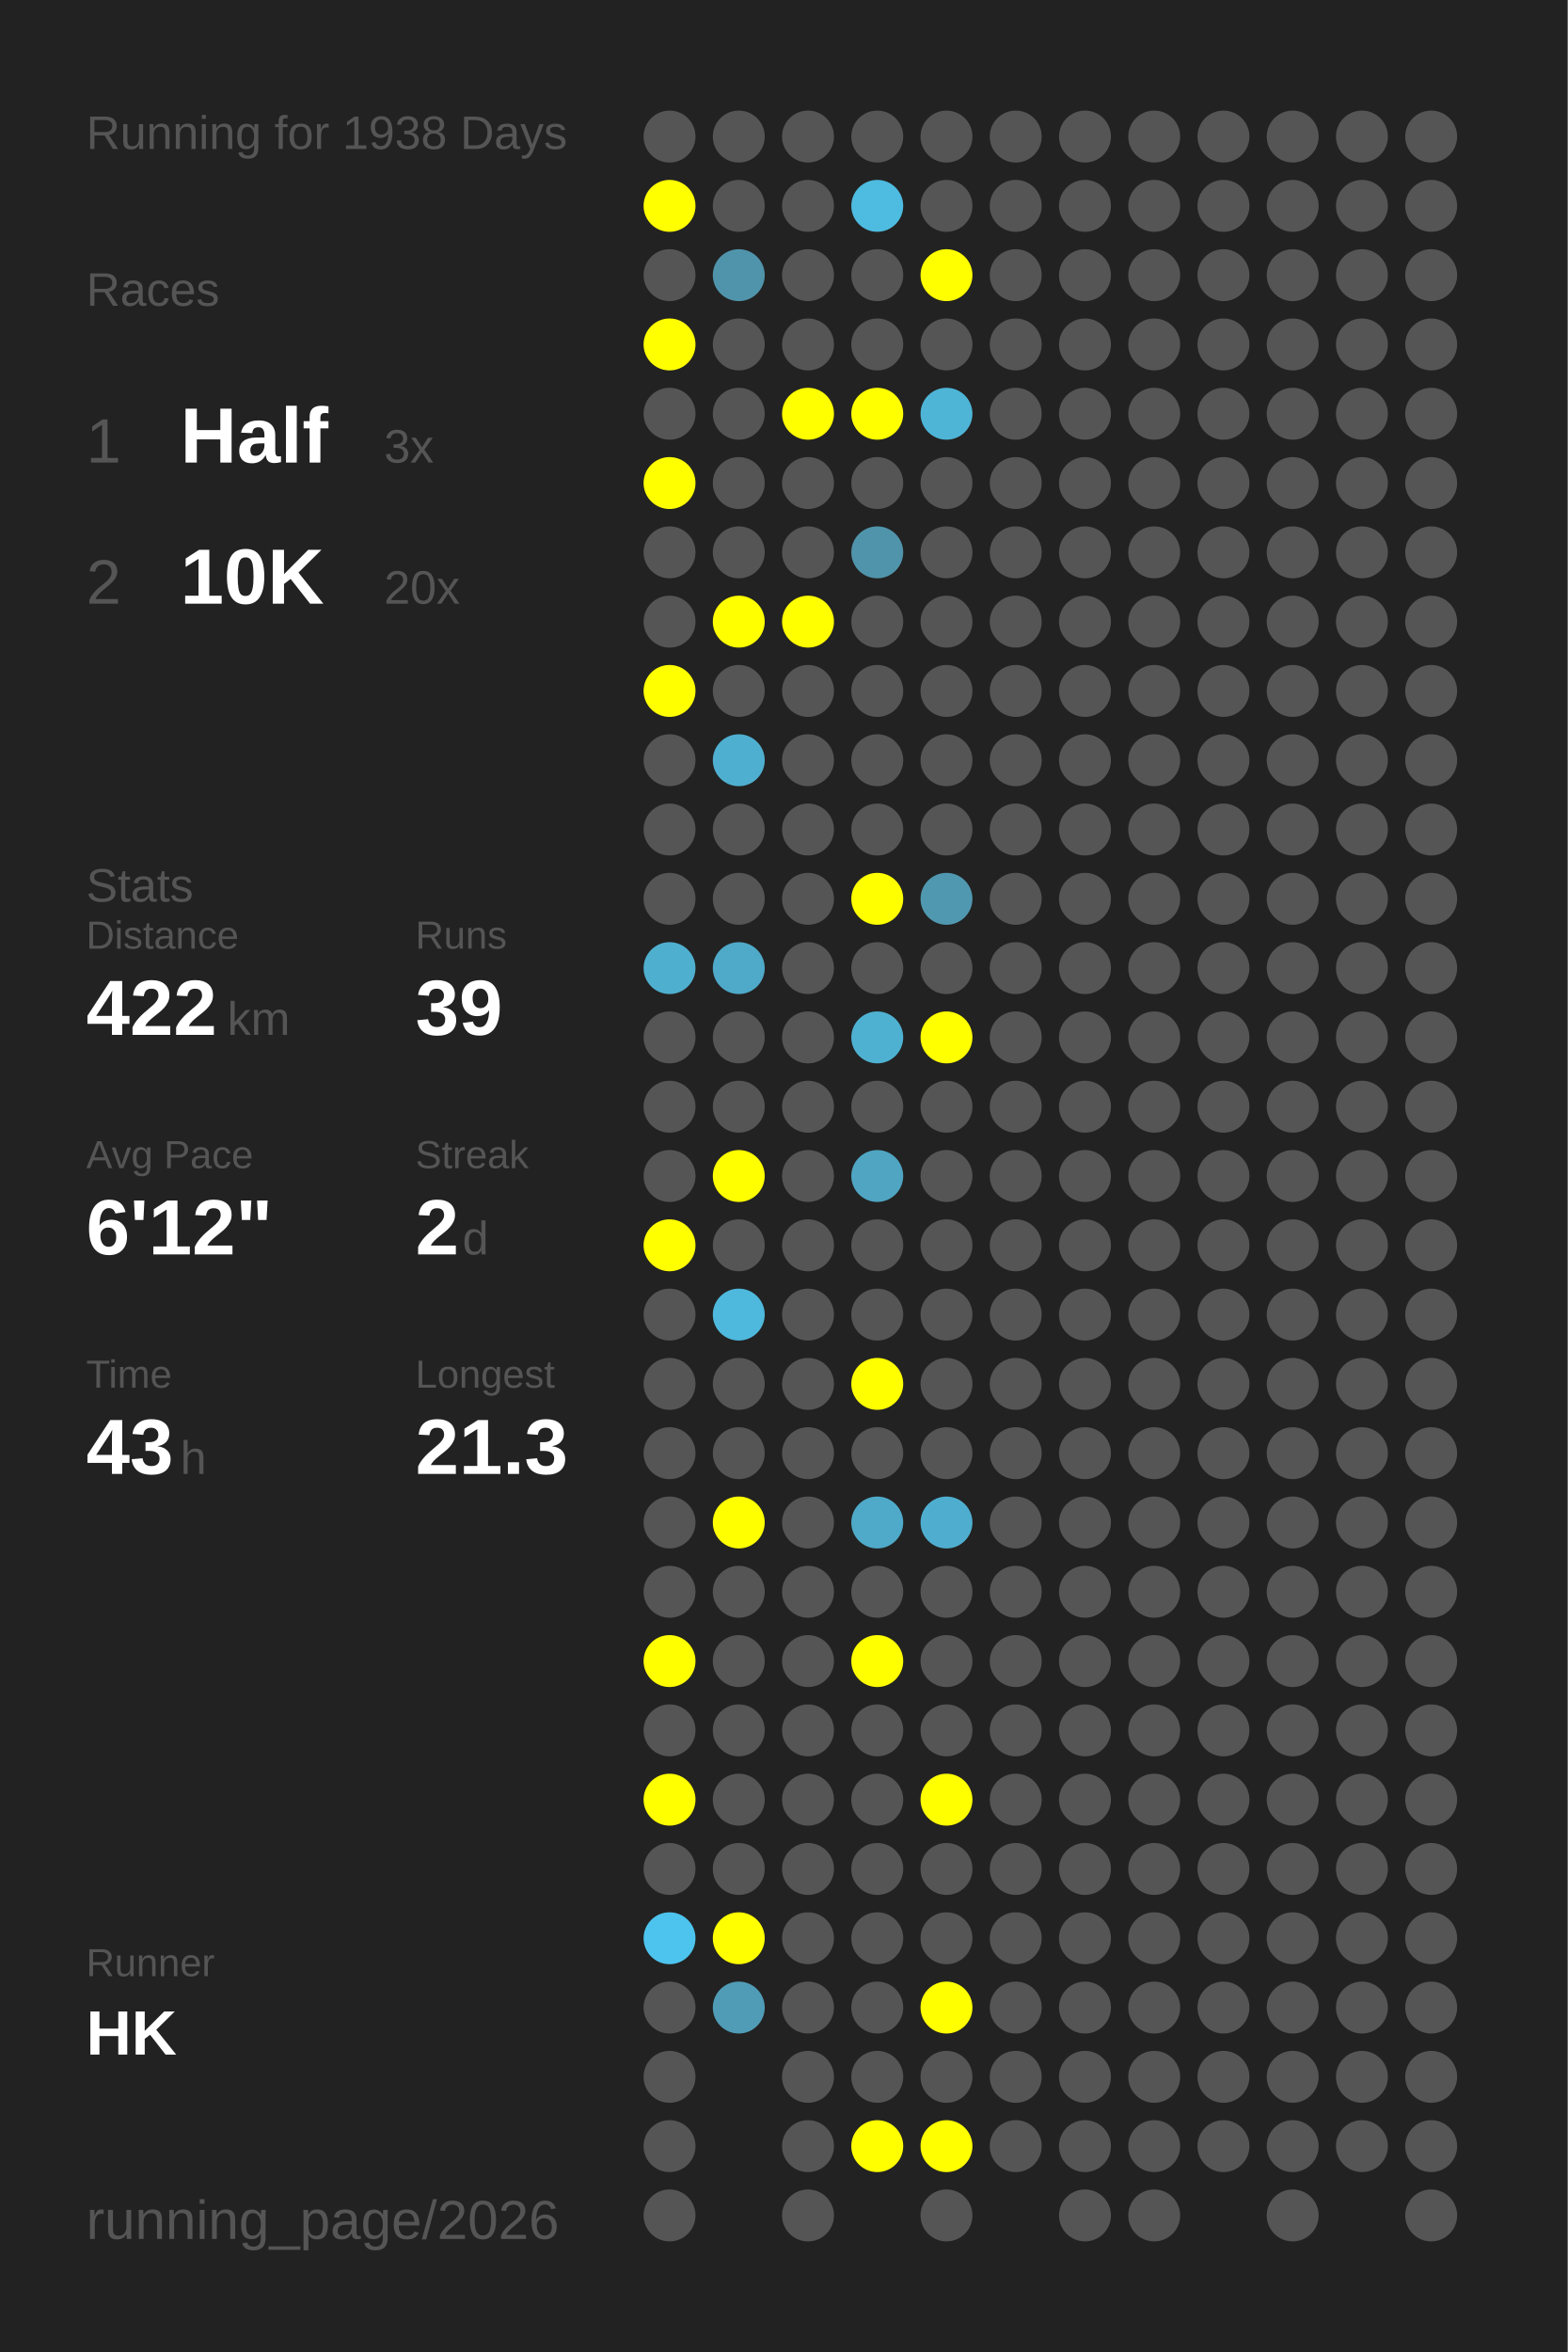
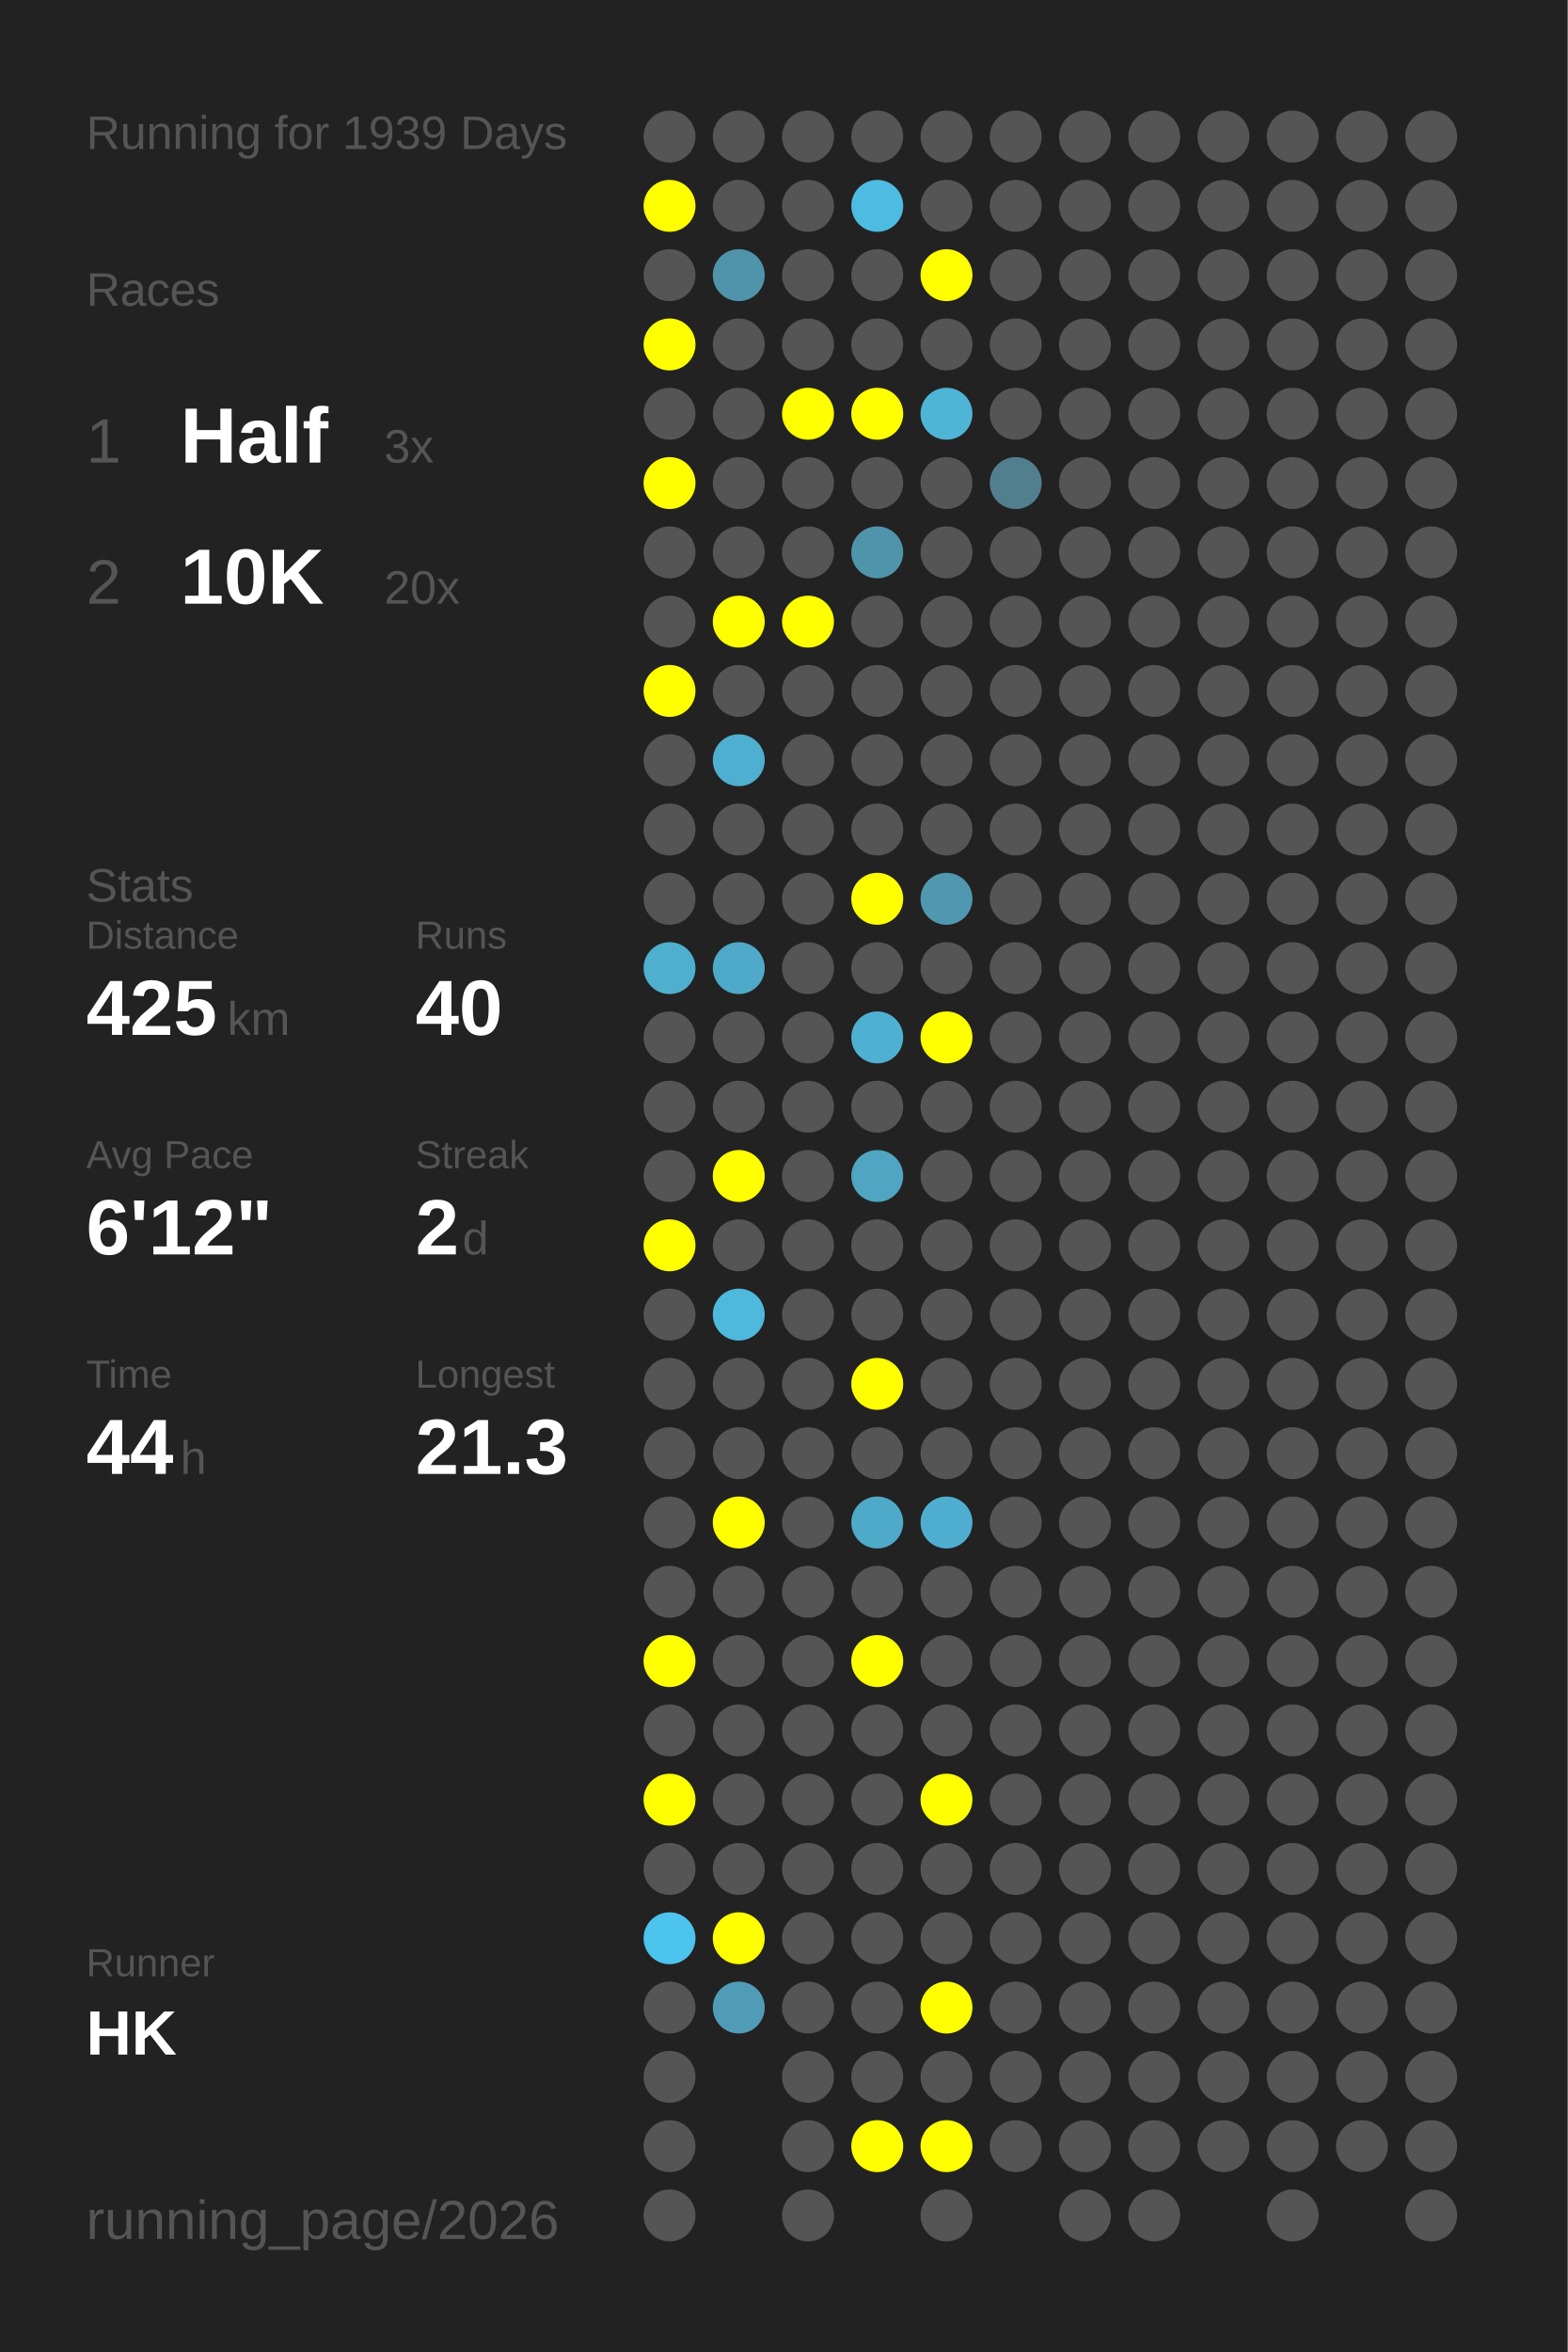
<svg xmlns="http://www.w3.org/2000/svg" baseProfile="full" height="300mm" version="1.1" viewBox="0,0,200,300" width="200mm">
  <defs />
  <rect fill="#222222" height="300" width="200" x="0" y="0" />
-   <text fill="#555555" style="font-size:6px; font-family:Arial;" x="11" y="19">Running for 1938 Days</text>
+   <text fill="#555555" style="font-size:6px; font-family:Arial;" x="11" y="19">Running for 1939 Days</text>
  <text fill="#555555" style="font-size:6px; font-family:Arial;" x="11" y="39">Races</text>
  <text fill="#555555" style="font-size:8px; font-family:Arial;" x="11" y="59">1</text>
  <text fill="#FFFFFF" style="font-size:10px; font-family:Arial; font-weight:bold;" x="23" y="59">Half</text>
  <text fill="#555555" style="font-size:6px; font-family:Arial;" x="49" y="59">3x</text>
  <text fill="#555555" style="font-size:8px; font-family:Arial;" x="11" y="77">2</text>
  <text fill="#FFFFFF" style="font-size:10px; font-family:Arial; font-weight:bold;" x="23" y="77">10K</text>
  <text fill="#555555" style="font-size:6px; font-family:Arial;" x="49" y="77">20x</text>
  <text fill="#555555" style="font-size:6px; font-family:Arial;" x="11" y="115">Stats</text>
  <text fill="#555555" style="font-size:5px; font-family:Arial;" x="11" y="121">Distance</text>
-   <text fill="#FFFFFF" style="font-size:10px; font-family:Arial; font-weight:bold;" x="11" y="132">422</text>
+   <text fill="#FFFFFF" style="font-size:10px; font-family:Arial; font-weight:bold;" x="11" y="132">425</text>
  <text fill="#555555" style="font-size:6px; font-family:Arial;" x="29" y="132">km</text>
  <text fill="#555555" style="font-size:5px; font-family:Arial;" x="53" y="121">Runs</text>
-   <text fill="#FFFFFF" style="font-size:10px; font-family:Arial; font-weight:bold;" x="53" y="132">39</text>
+   <text fill="#FFFFFF" style="font-size:10px; font-family:Arial; font-weight:bold;" x="53" y="132">40</text>
  <text fill="#555555" style="font-size:5px; font-family:Arial;" x="11" y="149">Avg Pace</text>
  <text fill="#FFFFFF" style="font-size:10px; font-family:Arial; font-weight:bold;" x="11" y="160">6'12"</text>
  <text fill="#555555" style="font-size:5px; font-family:Arial;" x="53" y="149">Streak</text>
  <text fill="#FFFFFF" style="font-size:10px; font-family:Arial; font-weight:bold;" x="53" y="160">2</text>
  <text fill="#555555" style="font-size:6px; font-family:Arial;" x="59" y="160">d</text>
  <text fill="#555555" style="font-size:5px; font-family:Arial;" x="11" y="177">Time</text>
-   <text fill="#FFFFFF" style="font-size:10px; font-family:Arial; font-weight:bold;" x="11" y="188">43</text>
+   <text fill="#FFFFFF" style="font-size:10px; font-family:Arial; font-weight:bold;" x="11" y="188">44</text>
  <text fill="#555555" style="font-size:6px; font-family:Arial;" x="23" y="188">h</text>
  <text fill="#555555" style="font-size:5px; font-family:Arial;" x="53" y="177">Longest</text>
  <text fill="#FFFFFF" style="font-size:10px; font-family:Arial; font-weight:bold;" x="53" y="188">21.3</text>
  <text fill="#555555" style="font-size:5px; font-family:Arial;" x="11" y="252.065">Runner</text>
  <text fill="#FFFFFF" style="font-size:8px; font-family:Arial; font-weight:bold;" x="11" y="262.065">HK</text>
  <text fill="#555555" style="font-size:7px; font-family:Arial;" x="11" y="285.581">running_page/2026</text>
  <circle cx="85.417" cy="17.419" fill="#555555" r="3.312" />
  <circle cx="85.417" cy="26.258" fill="#FFFF00" r="3.312" />
  <circle cx="85.417" cy="35.097" fill="#555555" r="3.312" />
  <circle cx="85.417" cy="43.935" fill="#FFFF00" r="3.312" />
  <circle cx="85.417" cy="52.774" fill="#555555" r="3.312" />
  <circle cx="85.417" cy="61.613" fill="#FFFF00" r="3.312" />
  <circle cx="85.417" cy="70.452" fill="#555555" r="3.312" />
  <circle cx="85.417" cy="79.29" fill="#555555" r="3.312" />
  <circle cx="85.417" cy="88.129" fill="#FFFF00" r="3.312" />
  <circle cx="85.417" cy="96.968" fill="#555555" r="3.312" />
  <circle cx="85.417" cy="105.806" fill="#555555" r="3.312" />
  <circle cx="85.417" cy="114.645" fill="#555555" r="3.312" />
  <circle cx="85.417" cy="123.484" fill="#4fafcf" r="3.312" />
  <circle cx="85.417" cy="132.323" fill="#555555" r="3.312" />
  <circle cx="85.417" cy="141.161" fill="#555555" r="3.312" />
  <circle cx="85.417" cy="150" fill="#555555" r="3.312" />
  <circle cx="85.417" cy="158.839" fill="#FFFF00" r="3.312" />
  <circle cx="85.417" cy="167.677" fill="#555555" r="3.312" />
  <circle cx="85.417" cy="176.516" fill="#555555" r="3.312" />
  <circle cx="85.417" cy="185.355" fill="#555555" r="3.312" />
  <circle cx="85.417" cy="194.194" fill="#555555" r="3.312" />
  <circle cx="85.417" cy="203.032" fill="#555555" r="3.312" />
  <circle cx="85.417" cy="211.871" fill="#FFFF00" r="3.312" />
  <circle cx="85.417" cy="220.71" fill="#555555" r="3.312" />
  <circle cx="85.417" cy="229.548" fill="#FFFF00" r="3.312" />
  <circle cx="85.417" cy="238.387" fill="#555555" r="3.312" />
  <circle cx="85.417" cy="247.226" fill="#4dc4ed" r="3.312" />
  <circle cx="85.417" cy="256.065" fill="#555555" r="3.312" />
  <circle cx="85.417" cy="264.903" fill="#555555" r="3.312" />
  <circle cx="85.417" cy="273.742" fill="#555555" r="3.312" />
  <circle cx="85.417" cy="282.581" fill="#555555" r="3.312" />
  <circle cx="94.25" cy="17.419" fill="#555555" r="3.312" />
  <circle cx="94.25" cy="26.258" fill="#555555" r="3.312" />
  <circle cx="94.25" cy="35.097" fill="#5094ab" r="3.312" />
  <circle cx="94.25" cy="43.935" fill="#555555" r="3.312" />
  <circle cx="94.25" cy="52.774" fill="#555555" r="3.312" />
  <circle cx="94.25" cy="61.613" fill="#555555" r="3.312" />
  <circle cx="94.25" cy="70.452" fill="#555555" r="3.312" />
  <circle cx="94.25" cy="79.29" fill="#FFFF00" r="3.312" />
  <circle cx="94.25" cy="88.129" fill="#555555" r="3.312" />
  <circle cx="94.25" cy="96.968" fill="#4fafd0" r="3.312" />
  <circle cx="94.25" cy="105.806" fill="#555555" r="3.312" />
  <circle cx="94.25" cy="114.645" fill="#555555" r="3.312" />
  <circle cx="94.25" cy="123.484" fill="#4fa9c8" r="3.312" />
  <circle cx="94.25" cy="132.323" fill="#555555" r="3.312" />
  <circle cx="94.25" cy="141.161" fill="#555555" r="3.312" />
  <circle cx="94.25" cy="150" fill="#FFFF00" r="3.312" />
  <circle cx="94.25" cy="158.839" fill="#555555" r="3.312" />
  <circle cx="94.25" cy="167.677" fill="#4eb9dd" r="3.312" />
  <circle cx="94.25" cy="176.516" fill="#555555" r="3.312" />
  <circle cx="94.25" cy="185.355" fill="#555555" r="3.312" />
  <circle cx="94.25" cy="194.194" fill="#FFFF00" r="3.312" />
  <circle cx="94.25" cy="203.032" fill="#555555" r="3.312" />
  <circle cx="94.25" cy="211.871" fill="#555555" r="3.312" />
  <circle cx="94.25" cy="220.71" fill="#555555" r="3.312" />
  <circle cx="94.25" cy="229.548" fill="#555555" r="3.312" />
  <circle cx="94.25" cy="238.387" fill="#555555" r="3.312" />
  <circle cx="94.25" cy="247.226" fill="#FFFF00" r="3.312" />
  <circle cx="94.25" cy="256.065" fill="#509cb6" r="3.312" />
  <circle cx="103.083" cy="17.419" fill="#555555" r="3.312" />
  <circle cx="103.083" cy="26.258" fill="#555555" r="3.312" />
  <circle cx="103.083" cy="35.097" fill="#555555" r="3.312" />
  <circle cx="103.083" cy="43.935" fill="#555555" r="3.312" />
  <circle cx="103.083" cy="52.774" fill="#FFFF00" r="3.312" />
  <circle cx="103.083" cy="61.613" fill="#555555" r="3.312" />
  <circle cx="103.083" cy="70.452" fill="#555555" r="3.312" />
  <circle cx="103.083" cy="79.29" fill="#FFFF00" r="3.312" />
  <circle cx="103.083" cy="88.129" fill="#555555" r="3.312" />
  <circle cx="103.083" cy="96.968" fill="#555555" r="3.312" />
  <circle cx="103.083" cy="105.806" fill="#555555" r="3.312" />
  <circle cx="103.083" cy="114.645" fill="#555555" r="3.312" />
  <circle cx="103.083" cy="123.484" fill="#555555" r="3.312" />
  <circle cx="103.083" cy="132.323" fill="#555555" r="3.312" />
  <circle cx="103.083" cy="141.161" fill="#555555" r="3.312" />
  <circle cx="103.083" cy="150" fill="#555555" r="3.312" />
  <circle cx="103.083" cy="158.839" fill="#555555" r="3.312" />
  <circle cx="103.083" cy="167.677" fill="#555555" r="3.312" />
  <circle cx="103.083" cy="176.516" fill="#555555" r="3.312" />
  <circle cx="103.083" cy="185.355" fill="#555555" r="3.312" />
  <circle cx="103.083" cy="194.194" fill="#555555" r="3.312" />
  <circle cx="103.083" cy="203.032" fill="#555555" r="3.312" />
  <circle cx="103.083" cy="211.871" fill="#555555" r="3.312" />
  <circle cx="103.083" cy="220.71" fill="#555555" r="3.312" />
  <circle cx="103.083" cy="229.548" fill="#555555" r="3.312" />
  <circle cx="103.083" cy="238.387" fill="#555555" r="3.312" />
  <circle cx="103.083" cy="247.226" fill="#555555" r="3.312" />
  <circle cx="103.083" cy="256.065" fill="#555555" r="3.312" />
  <circle cx="103.083" cy="264.903" fill="#555555" r="3.312" />
  <circle cx="103.083" cy="273.742" fill="#555555" r="3.312" />
  <circle cx="103.083" cy="282.581" fill="#555555" r="3.312" />
  <circle cx="111.917" cy="17.419" fill="#555555" r="3.312" />
  <circle cx="111.917" cy="26.258" fill="#4ebbe0" r="3.312" />
  <circle cx="111.917" cy="35.097" fill="#555555" r="3.312" />
  <circle cx="111.917" cy="43.935" fill="#555555" r="3.312" />
  <circle cx="111.917" cy="52.774" fill="#FFFF00" r="3.312" />
  <circle cx="111.917" cy="61.613" fill="#555555" r="3.312" />
  <circle cx="111.917" cy="70.452" fill="#5094ab" r="3.312" />
  <circle cx="111.917" cy="79.29" fill="#555555" r="3.312" />
  <circle cx="111.917" cy="88.129" fill="#555555" r="3.312" />
  <circle cx="111.917" cy="96.968" fill="#555555" r="3.312" />
  <circle cx="111.917" cy="105.806" fill="#555555" r="3.312" />
  <circle cx="111.917" cy="114.645" fill="#FFFF00" r="3.312" />
  <circle cx="111.917" cy="123.484" fill="#555555" r="3.312" />
  <circle cx="111.917" cy="132.323" fill="#4fb1d2" r="3.312" />
  <circle cx="111.917" cy="141.161" fill="#555555" r="3.312" />
  <circle cx="111.917" cy="150" fill="#4fa5c2" r="3.312" />
  <circle cx="111.917" cy="158.839" fill="#555555" r="3.312" />
  <circle cx="111.917" cy="167.677" fill="#555555" r="3.312" />
  <circle cx="111.917" cy="176.516" fill="#FFFF00" r="3.312" />
  <circle cx="111.917" cy="185.355" fill="#555555" r="3.312" />
  <circle cx="111.917" cy="194.194" fill="#4faac9" r="3.312" />
  <circle cx="111.917" cy="203.032" fill="#555555" r="3.312" />
  <circle cx="111.917" cy="211.871" fill="#FFFF00" r="3.312" />
  <circle cx="111.917" cy="220.71" fill="#555555" r="3.312" />
  <circle cx="111.917" cy="229.548" fill="#555555" r="3.312" />
  <circle cx="111.917" cy="238.387" fill="#555555" r="3.312" />
  <circle cx="111.917" cy="247.226" fill="#555555" r="3.312" />
  <circle cx="111.917" cy="256.065" fill="#555555" r="3.312" />
  <circle cx="111.917" cy="264.903" fill="#555555" r="3.312" />
  <circle cx="111.917" cy="273.742" fill="#FFFF00" r="3.312" />
  <circle cx="120.75" cy="17.419" fill="#555555" r="3.312" />
  <circle cx="120.75" cy="26.258" fill="#555555" r="3.312" />
  <circle cx="120.75" cy="35.097" fill="#FFFF00" r="3.312" />
  <circle cx="120.75" cy="43.935" fill="#555555" r="3.312" />
  <circle cx="120.75" cy="52.774" fill="#4eb5d7" r="3.312" />
  <circle cx="120.75" cy="61.613" fill="#555555" r="3.312" />
  <circle cx="120.75" cy="70.452" fill="#555555" r="3.312" />
  <circle cx="120.75" cy="79.29" fill="#555555" r="3.312" />
  <circle cx="120.75" cy="88.129" fill="#555555" r="3.312" />
  <circle cx="120.75" cy="96.968" fill="#555555" r="3.312" />
  <circle cx="120.75" cy="105.806" fill="#555555" r="3.312" />
  <circle cx="120.75" cy="114.645" fill="#5098b0" r="3.312" />
  <circle cx="120.75" cy="123.484" fill="#555555" r="3.312" />
  <circle cx="120.75" cy="132.323" fill="#FFFF00" r="3.312" />
  <circle cx="120.75" cy="141.161" fill="#555555" r="3.312" />
  <circle cx="120.75" cy="150" fill="#555555" r="3.312" />
  <circle cx="120.75" cy="158.839" fill="#555555" r="3.312" />
  <circle cx="120.75" cy="167.677" fill="#555555" r="3.312" />
  <circle cx="120.75" cy="176.516" fill="#555555" r="3.312" />
  <circle cx="120.75" cy="185.355" fill="#555555" r="3.312" />
  <circle cx="120.75" cy="194.194" fill="#4faecf" r="3.312" />
  <circle cx="120.75" cy="203.032" fill="#555555" r="3.312" />
  <circle cx="120.75" cy="211.871" fill="#555555" r="3.312" />
  <circle cx="120.75" cy="220.71" fill="#555555" r="3.312" />
  <circle cx="120.75" cy="229.548" fill="#FFFF00" r="3.312" />
  <circle cx="120.75" cy="238.387" fill="#555555" r="3.312" />
  <circle cx="120.75" cy="247.226" fill="#555555" r="3.312" />
  <circle cx="120.75" cy="256.065" fill="#FFFF00" r="3.312" />
  <circle cx="120.75" cy="264.903" fill="#555555" r="3.312" />
  <circle cx="120.75" cy="273.742" fill="#FFFF00" r="3.312" />
  <circle cx="120.75" cy="282.581" fill="#555555" r="3.312" />
  <circle cx="129.583" cy="17.419" fill="#555555" r="3.312" />
  <circle cx="129.583" cy="26.258" fill="#555555" r="3.312" />
  <circle cx="129.583" cy="35.097" fill="#555555" r="3.312" />
  <circle cx="129.583" cy="43.935" fill="#555555" r="3.312" />
  <circle cx="129.583" cy="52.774" fill="#555555" r="3.312" />
-   <circle cx="129.583" cy="61.613" fill="#555555" r="3.312" />
+   <circle cx="129.583" cy="61.613" fill="#527f8e" r="3.312" />
  <circle cx="129.583" cy="70.452" fill="#555555" r="3.312" />
  <circle cx="129.583" cy="79.29" fill="#555555" r="3.312" />
  <circle cx="129.583" cy="88.129" fill="#555555" r="3.312" />
  <circle cx="129.583" cy="96.968" fill="#555555" r="3.312" />
  <circle cx="129.583" cy="105.806" fill="#555555" r="3.312" />
  <circle cx="129.583" cy="114.645" fill="#555555" r="3.312" />
  <circle cx="129.583" cy="123.484" fill="#555555" r="3.312" />
  <circle cx="129.583" cy="132.323" fill="#555555" r="3.312" />
  <circle cx="129.583" cy="141.161" fill="#555555" r="3.312" />
  <circle cx="129.583" cy="150" fill="#555555" r="3.312" />
  <circle cx="129.583" cy="158.839" fill="#555555" r="3.312" />
  <circle cx="129.583" cy="167.677" fill="#555555" r="3.312" />
  <circle cx="129.583" cy="176.516" fill="#555555" r="3.312" />
  <circle cx="129.583" cy="185.355" fill="#555555" r="3.312" />
  <circle cx="129.583" cy="194.194" fill="#555555" r="3.312" />
  <circle cx="129.583" cy="203.032" fill="#555555" r="3.312" />
  <circle cx="129.583" cy="211.871" fill="#555555" r="3.312" />
  <circle cx="129.583" cy="220.71" fill="#555555" r="3.312" />
  <circle cx="129.583" cy="229.548" fill="#555555" r="3.312" />
  <circle cx="129.583" cy="238.387" fill="#555555" r="3.312" />
  <circle cx="129.583" cy="247.226" fill="#555555" r="3.312" />
  <circle cx="129.583" cy="256.065" fill="#555555" r="3.312" />
  <circle cx="129.583" cy="264.903" fill="#555555" r="3.312" />
  <circle cx="129.583" cy="273.742" fill="#555555" r="3.312" />
  <circle cx="138.417" cy="17.419" fill="#555555" r="3.312" />
  <circle cx="138.417" cy="26.258" fill="#555555" r="3.312" />
  <circle cx="138.417" cy="35.097" fill="#555555" r="3.312" />
  <circle cx="138.417" cy="43.935" fill="#555555" r="3.312" />
  <circle cx="138.417" cy="52.774" fill="#555555" r="3.312" />
  <circle cx="138.417" cy="61.613" fill="#555555" r="3.312" />
  <circle cx="138.417" cy="70.452" fill="#555555" r="3.312" />
  <circle cx="138.417" cy="79.29" fill="#555555" r="3.312" />
  <circle cx="138.417" cy="88.129" fill="#555555" r="3.312" />
  <circle cx="138.417" cy="96.968" fill="#555555" r="3.312" />
  <circle cx="138.417" cy="105.806" fill="#555555" r="3.312" />
  <circle cx="138.417" cy="114.645" fill="#555555" r="3.312" />
  <circle cx="138.417" cy="123.484" fill="#555555" r="3.312" />
  <circle cx="138.417" cy="132.323" fill="#555555" r="3.312" />
  <circle cx="138.417" cy="141.161" fill="#555555" r="3.312" />
  <circle cx="138.417" cy="150" fill="#555555" r="3.312" />
  <circle cx="138.417" cy="158.839" fill="#555555" r="3.312" />
  <circle cx="138.417" cy="167.677" fill="#555555" r="3.312" />
  <circle cx="138.417" cy="176.516" fill="#555555" r="3.312" />
  <circle cx="138.417" cy="185.355" fill="#555555" r="3.312" />
  <circle cx="138.417" cy="194.194" fill="#555555" r="3.312" />
  <circle cx="138.417" cy="203.032" fill="#555555" r="3.312" />
  <circle cx="138.417" cy="211.871" fill="#555555" r="3.312" />
  <circle cx="138.417" cy="220.71" fill="#555555" r="3.312" />
  <circle cx="138.417" cy="229.548" fill="#555555" r="3.312" />
  <circle cx="138.417" cy="238.387" fill="#555555" r="3.312" />
  <circle cx="138.417" cy="247.226" fill="#555555" r="3.312" />
  <circle cx="138.417" cy="256.065" fill="#555555" r="3.312" />
  <circle cx="138.417" cy="264.903" fill="#555555" r="3.312" />
  <circle cx="138.417" cy="273.742" fill="#555555" r="3.312" />
  <circle cx="138.417" cy="282.581" fill="#555555" r="3.312" />
  <circle cx="147.25" cy="17.419" fill="#555555" r="3.312" />
  <circle cx="147.25" cy="26.258" fill="#555555" r="3.312" />
  <circle cx="147.25" cy="35.097" fill="#555555" r="3.312" />
  <circle cx="147.25" cy="43.935" fill="#555555" r="3.312" />
  <circle cx="147.25" cy="52.774" fill="#555555" r="3.312" />
  <circle cx="147.25" cy="61.613" fill="#555555" r="3.312" />
  <circle cx="147.25" cy="70.452" fill="#555555" r="3.312" />
  <circle cx="147.25" cy="79.29" fill="#555555" r="3.312" />
  <circle cx="147.25" cy="88.129" fill="#555555" r="3.312" />
  <circle cx="147.25" cy="96.968" fill="#555555" r="3.312" />
  <circle cx="147.25" cy="105.806" fill="#555555" r="3.312" />
  <circle cx="147.25" cy="114.645" fill="#555555" r="3.312" />
  <circle cx="147.25" cy="123.484" fill="#555555" r="3.312" />
  <circle cx="147.25" cy="132.323" fill="#555555" r="3.312" />
  <circle cx="147.25" cy="141.161" fill="#555555" r="3.312" />
  <circle cx="147.25" cy="150" fill="#555555" r="3.312" />
  <circle cx="147.25" cy="158.839" fill="#555555" r="3.312" />
  <circle cx="147.25" cy="167.677" fill="#555555" r="3.312" />
  <circle cx="147.25" cy="176.516" fill="#555555" r="3.312" />
  <circle cx="147.25" cy="185.355" fill="#555555" r="3.312" />
  <circle cx="147.25" cy="194.194" fill="#555555" r="3.312" />
  <circle cx="147.25" cy="203.032" fill="#555555" r="3.312" />
  <circle cx="147.25" cy="211.871" fill="#555555" r="3.312" />
  <circle cx="147.25" cy="220.71" fill="#555555" r="3.312" />
  <circle cx="147.25" cy="229.548" fill="#555555" r="3.312" />
  <circle cx="147.25" cy="238.387" fill="#555555" r="3.312" />
  <circle cx="147.25" cy="247.226" fill="#555555" r="3.312" />
  <circle cx="147.25" cy="256.065" fill="#555555" r="3.312" />
  <circle cx="147.25" cy="264.903" fill="#555555" r="3.312" />
  <circle cx="147.25" cy="273.742" fill="#555555" r="3.312" />
  <circle cx="147.25" cy="282.581" fill="#555555" r="3.312" />
  <circle cx="156.083" cy="17.419" fill="#555555" r="3.312" />
  <circle cx="156.083" cy="26.258" fill="#555555" r="3.312" />
  <circle cx="156.083" cy="35.097" fill="#555555" r="3.312" />
  <circle cx="156.083" cy="43.935" fill="#555555" r="3.312" />
  <circle cx="156.083" cy="52.774" fill="#555555" r="3.312" />
  <circle cx="156.083" cy="61.613" fill="#555555" r="3.312" />
  <circle cx="156.083" cy="70.452" fill="#555555" r="3.312" />
  <circle cx="156.083" cy="79.29" fill="#555555" r="3.312" />
  <circle cx="156.083" cy="88.129" fill="#555555" r="3.312" />
  <circle cx="156.083" cy="96.968" fill="#555555" r="3.312" />
  <circle cx="156.083" cy="105.806" fill="#555555" r="3.312" />
  <circle cx="156.083" cy="114.645" fill="#555555" r="3.312" />
  <circle cx="156.083" cy="123.484" fill="#555555" r="3.312" />
  <circle cx="156.083" cy="132.323" fill="#555555" r="3.312" />
  <circle cx="156.083" cy="141.161" fill="#555555" r="3.312" />
  <circle cx="156.083" cy="150" fill="#555555" r="3.312" />
  <circle cx="156.083" cy="158.839" fill="#555555" r="3.312" />
  <circle cx="156.083" cy="167.677" fill="#555555" r="3.312" />
  <circle cx="156.083" cy="176.516" fill="#555555" r="3.312" />
  <circle cx="156.083" cy="185.355" fill="#555555" r="3.312" />
  <circle cx="156.083" cy="194.194" fill="#555555" r="3.312" />
  <circle cx="156.083" cy="203.032" fill="#555555" r="3.312" />
  <circle cx="156.083" cy="211.871" fill="#555555" r="3.312" />
  <circle cx="156.083" cy="220.71" fill="#555555" r="3.312" />
  <circle cx="156.083" cy="229.548" fill="#555555" r="3.312" />
  <circle cx="156.083" cy="238.387" fill="#555555" r="3.312" />
  <circle cx="156.083" cy="247.226" fill="#555555" r="3.312" />
  <circle cx="156.083" cy="256.065" fill="#555555" r="3.312" />
  <circle cx="156.083" cy="264.903" fill="#555555" r="3.312" />
  <circle cx="156.083" cy="273.742" fill="#555555" r="3.312" />
  <circle cx="164.917" cy="17.419" fill="#555555" r="3.312" />
  <circle cx="164.917" cy="26.258" fill="#555555" r="3.312" />
  <circle cx="164.917" cy="35.097" fill="#555555" r="3.312" />
  <circle cx="164.917" cy="43.935" fill="#555555" r="3.312" />
  <circle cx="164.917" cy="52.774" fill="#555555" r="3.312" />
  <circle cx="164.917" cy="61.613" fill="#555555" r="3.312" />
  <circle cx="164.917" cy="70.452" fill="#555555" r="3.312" />
  <circle cx="164.917" cy="79.29" fill="#555555" r="3.312" />
  <circle cx="164.917" cy="88.129" fill="#555555" r="3.312" />
  <circle cx="164.917" cy="96.968" fill="#555555" r="3.312" />
  <circle cx="164.917" cy="105.806" fill="#555555" r="3.312" />
  <circle cx="164.917" cy="114.645" fill="#555555" r="3.312" />
  <circle cx="164.917" cy="123.484" fill="#555555" r="3.312" />
  <circle cx="164.917" cy="132.323" fill="#555555" r="3.312" />
  <circle cx="164.917" cy="141.161" fill="#555555" r="3.312" />
  <circle cx="164.917" cy="150" fill="#555555" r="3.312" />
  <circle cx="164.917" cy="158.839" fill="#555555" r="3.312" />
  <circle cx="164.917" cy="167.677" fill="#555555" r="3.312" />
  <circle cx="164.917" cy="176.516" fill="#555555" r="3.312" />
  <circle cx="164.917" cy="185.355" fill="#555555" r="3.312" />
  <circle cx="164.917" cy="194.194" fill="#555555" r="3.312" />
  <circle cx="164.917" cy="203.032" fill="#555555" r="3.312" />
  <circle cx="164.917" cy="211.871" fill="#555555" r="3.312" />
  <circle cx="164.917" cy="220.71" fill="#555555" r="3.312" />
  <circle cx="164.917" cy="229.548" fill="#555555" r="3.312" />
  <circle cx="164.917" cy="238.387" fill="#555555" r="3.312" />
  <circle cx="164.917" cy="247.226" fill="#555555" r="3.312" />
  <circle cx="164.917" cy="256.065" fill="#555555" r="3.312" />
  <circle cx="164.917" cy="264.903" fill="#555555" r="3.312" />
  <circle cx="164.917" cy="273.742" fill="#555555" r="3.312" />
  <circle cx="164.917" cy="282.581" fill="#555555" r="3.312" />
  <circle cx="173.75" cy="17.419" fill="#555555" r="3.312" />
  <circle cx="173.75" cy="26.258" fill="#555555" r="3.312" />
  <circle cx="173.75" cy="35.097" fill="#555555" r="3.312" />
  <circle cx="173.75" cy="43.935" fill="#555555" r="3.312" />
  <circle cx="173.75" cy="52.774" fill="#555555" r="3.312" />
  <circle cx="173.75" cy="61.613" fill="#555555" r="3.312" />
  <circle cx="173.75" cy="70.452" fill="#555555" r="3.312" />
  <circle cx="173.75" cy="79.29" fill="#555555" r="3.312" />
  <circle cx="173.75" cy="88.129" fill="#555555" r="3.312" />
  <circle cx="173.75" cy="96.968" fill="#555555" r="3.312" />
  <circle cx="173.75" cy="105.806" fill="#555555" r="3.312" />
  <circle cx="173.75" cy="114.645" fill="#555555" r="3.312" />
  <circle cx="173.75" cy="123.484" fill="#555555" r="3.312" />
  <circle cx="173.75" cy="132.323" fill="#555555" r="3.312" />
  <circle cx="173.75" cy="141.161" fill="#555555" r="3.312" />
  <circle cx="173.75" cy="150" fill="#555555" r="3.312" />
  <circle cx="173.75" cy="158.839" fill="#555555" r="3.312" />
  <circle cx="173.75" cy="167.677" fill="#555555" r="3.312" />
  <circle cx="173.75" cy="176.516" fill="#555555" r="3.312" />
  <circle cx="173.75" cy="185.355" fill="#555555" r="3.312" />
  <circle cx="173.75" cy="194.194" fill="#555555" r="3.312" />
  <circle cx="173.75" cy="203.032" fill="#555555" r="3.312" />
  <circle cx="173.75" cy="211.871" fill="#555555" r="3.312" />
  <circle cx="173.75" cy="220.71" fill="#555555" r="3.312" />
  <circle cx="173.75" cy="229.548" fill="#555555" r="3.312" />
  <circle cx="173.75" cy="238.387" fill="#555555" r="3.312" />
  <circle cx="173.75" cy="247.226" fill="#555555" r="3.312" />
  <circle cx="173.75" cy="256.065" fill="#555555" r="3.312" />
  <circle cx="173.75" cy="264.903" fill="#555555" r="3.312" />
  <circle cx="173.75" cy="273.742" fill="#555555" r="3.312" />
  <circle cx="182.583" cy="17.419" fill="#555555" r="3.312" />
  <circle cx="182.583" cy="26.258" fill="#555555" r="3.312" />
  <circle cx="182.583" cy="35.097" fill="#555555" r="3.312" />
  <circle cx="182.583" cy="43.935" fill="#555555" r="3.312" />
  <circle cx="182.583" cy="52.774" fill="#555555" r="3.312" />
  <circle cx="182.583" cy="61.613" fill="#555555" r="3.312" />
  <circle cx="182.583" cy="70.452" fill="#555555" r="3.312" />
  <circle cx="182.583" cy="79.29" fill="#555555" r="3.312" />
  <circle cx="182.583" cy="88.129" fill="#555555" r="3.312" />
  <circle cx="182.583" cy="96.968" fill="#555555" r="3.312" />
  <circle cx="182.583" cy="105.806" fill="#555555" r="3.312" />
  <circle cx="182.583" cy="114.645" fill="#555555" r="3.312" />
  <circle cx="182.583" cy="123.484" fill="#555555" r="3.312" />
  <circle cx="182.583" cy="132.323" fill="#555555" r="3.312" />
  <circle cx="182.583" cy="141.161" fill="#555555" r="3.312" />
  <circle cx="182.583" cy="150" fill="#555555" r="3.312" />
  <circle cx="182.583" cy="158.839" fill="#555555" r="3.312" />
  <circle cx="182.583" cy="167.677" fill="#555555" r="3.312" />
  <circle cx="182.583" cy="176.516" fill="#555555" r="3.312" />
  <circle cx="182.583" cy="185.355" fill="#555555" r="3.312" />
  <circle cx="182.583" cy="194.194" fill="#555555" r="3.312" />
  <circle cx="182.583" cy="203.032" fill="#555555" r="3.312" />
  <circle cx="182.583" cy="211.871" fill="#555555" r="3.312" />
  <circle cx="182.583" cy="220.71" fill="#555555" r="3.312" />
  <circle cx="182.583" cy="229.548" fill="#555555" r="3.312" />
  <circle cx="182.583" cy="238.387" fill="#555555" r="3.312" />
  <circle cx="182.583" cy="247.226" fill="#555555" r="3.312" />
  <circle cx="182.583" cy="256.065" fill="#555555" r="3.312" />
  <circle cx="182.583" cy="264.903" fill="#555555" r="3.312" />
  <circle cx="182.583" cy="273.742" fill="#555555" r="3.312" />
  <circle cx="182.583" cy="282.581" fill="#555555" r="3.312" />
</svg>
